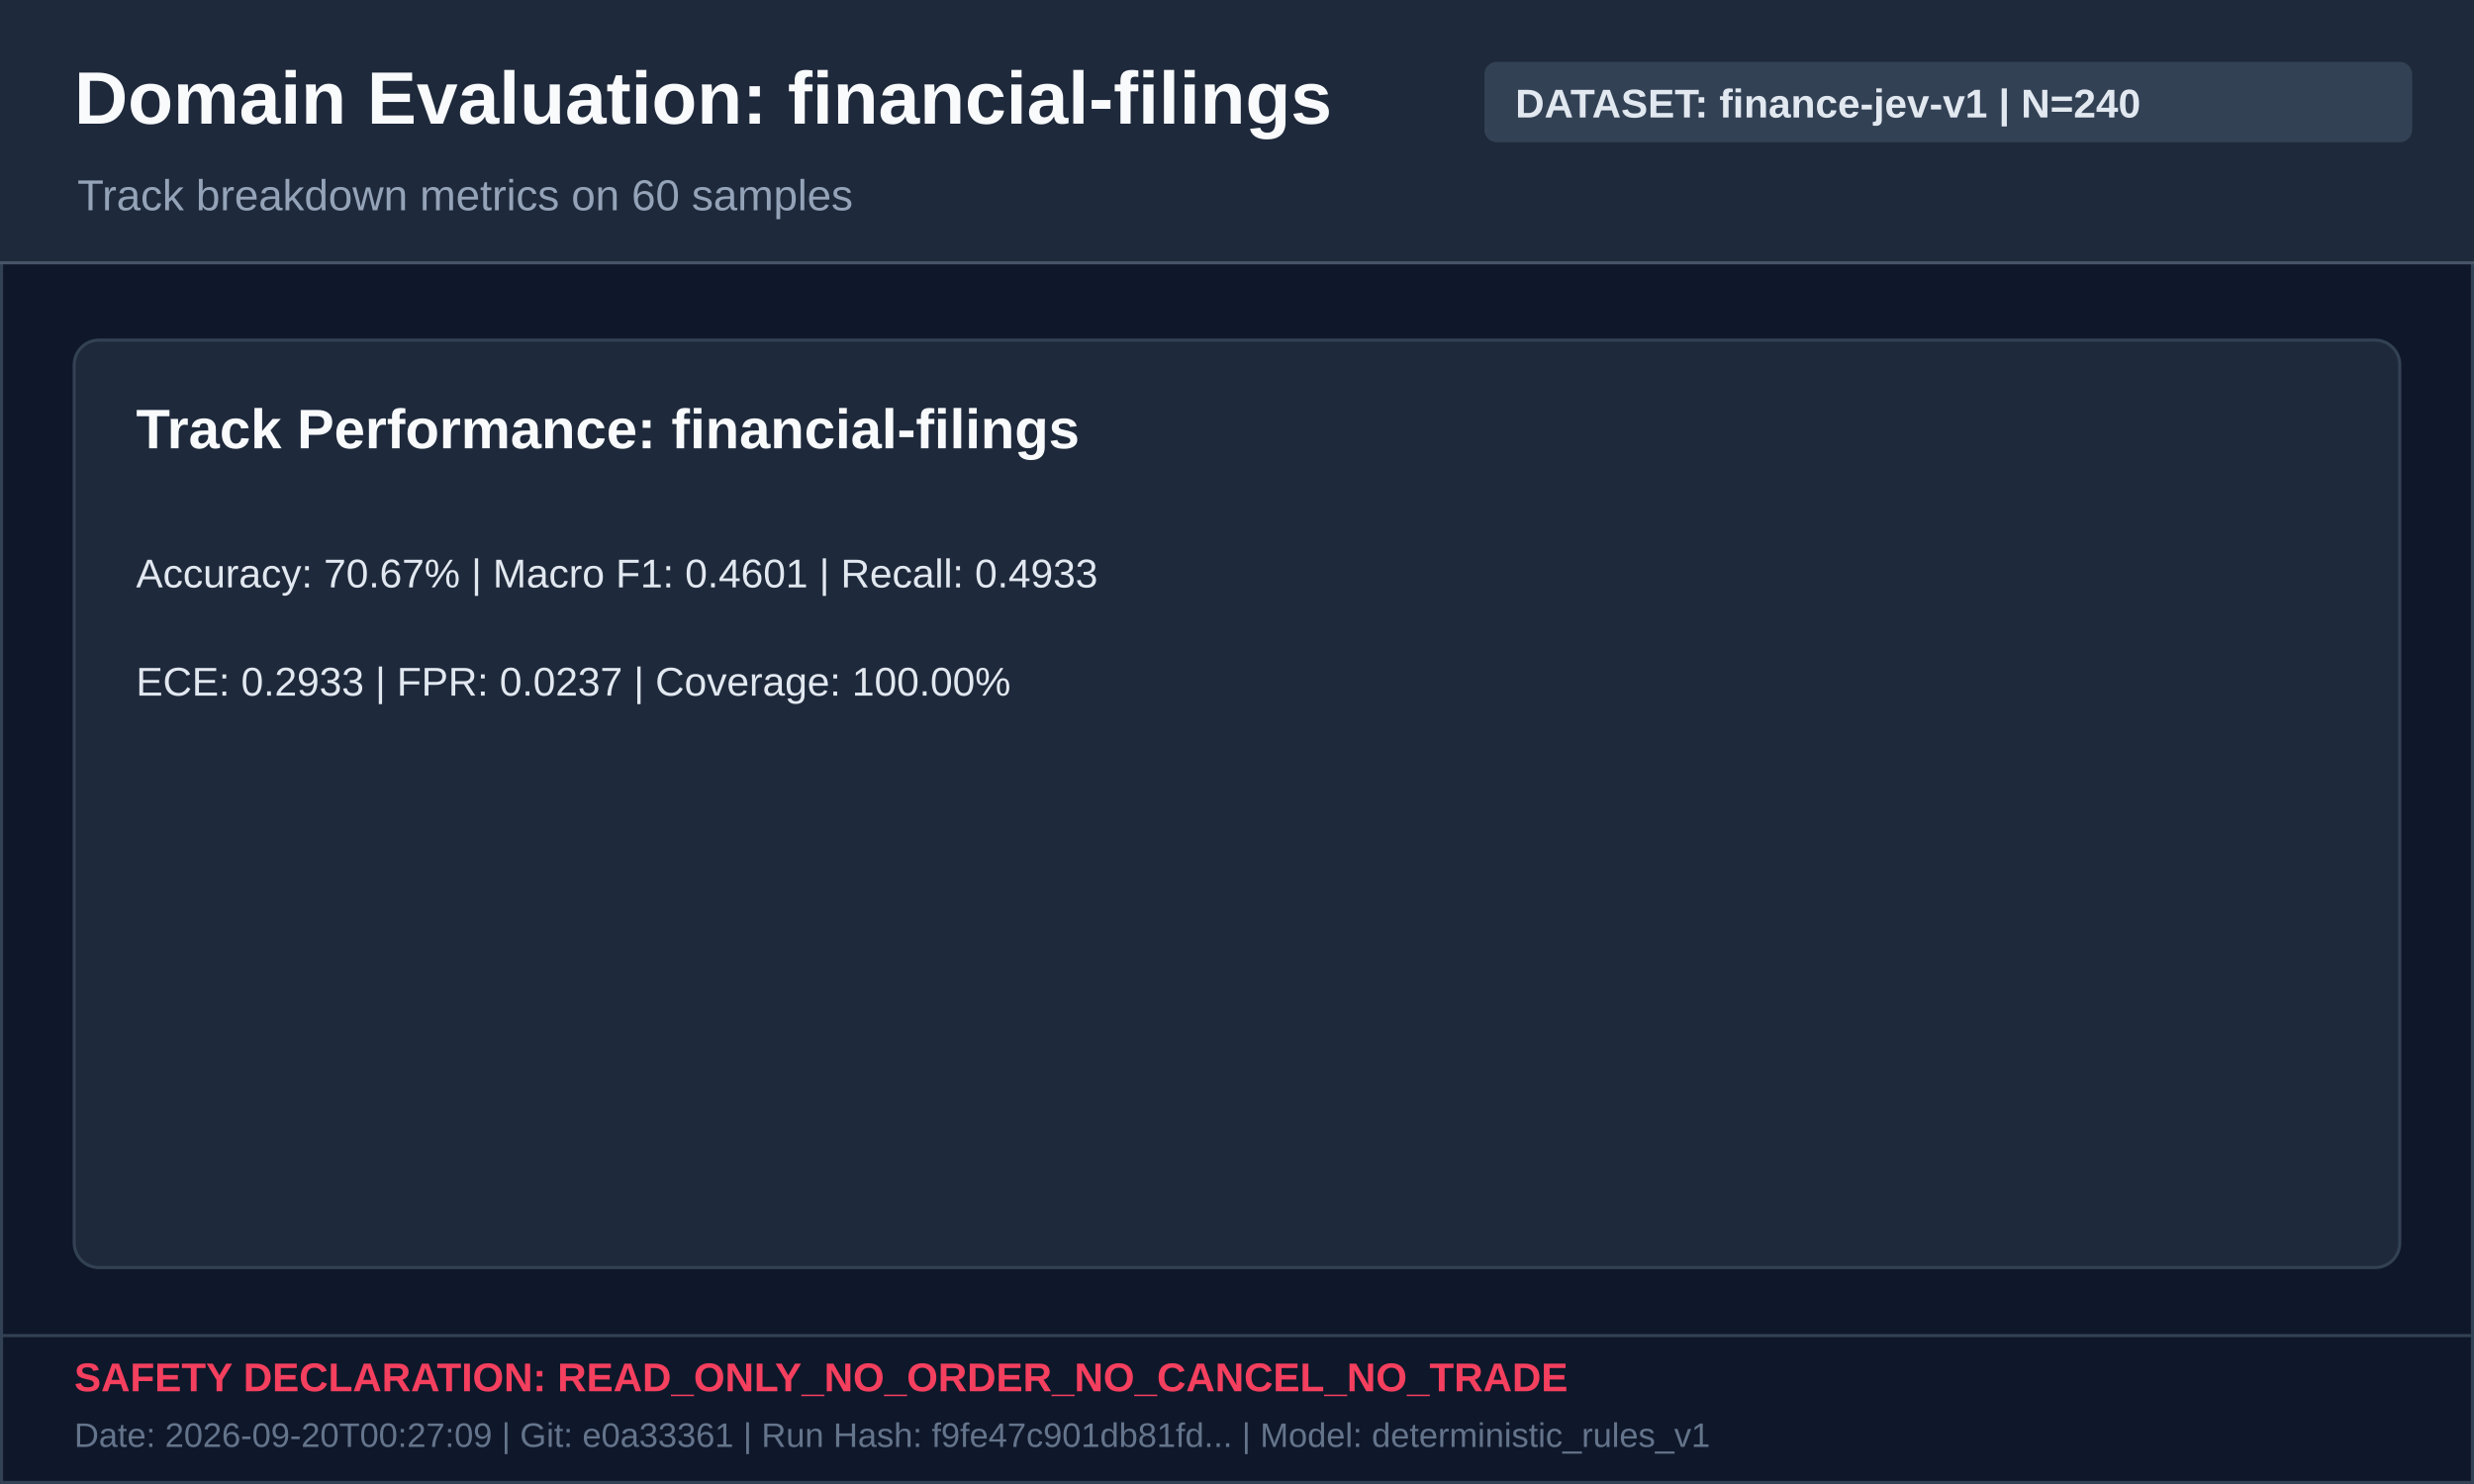
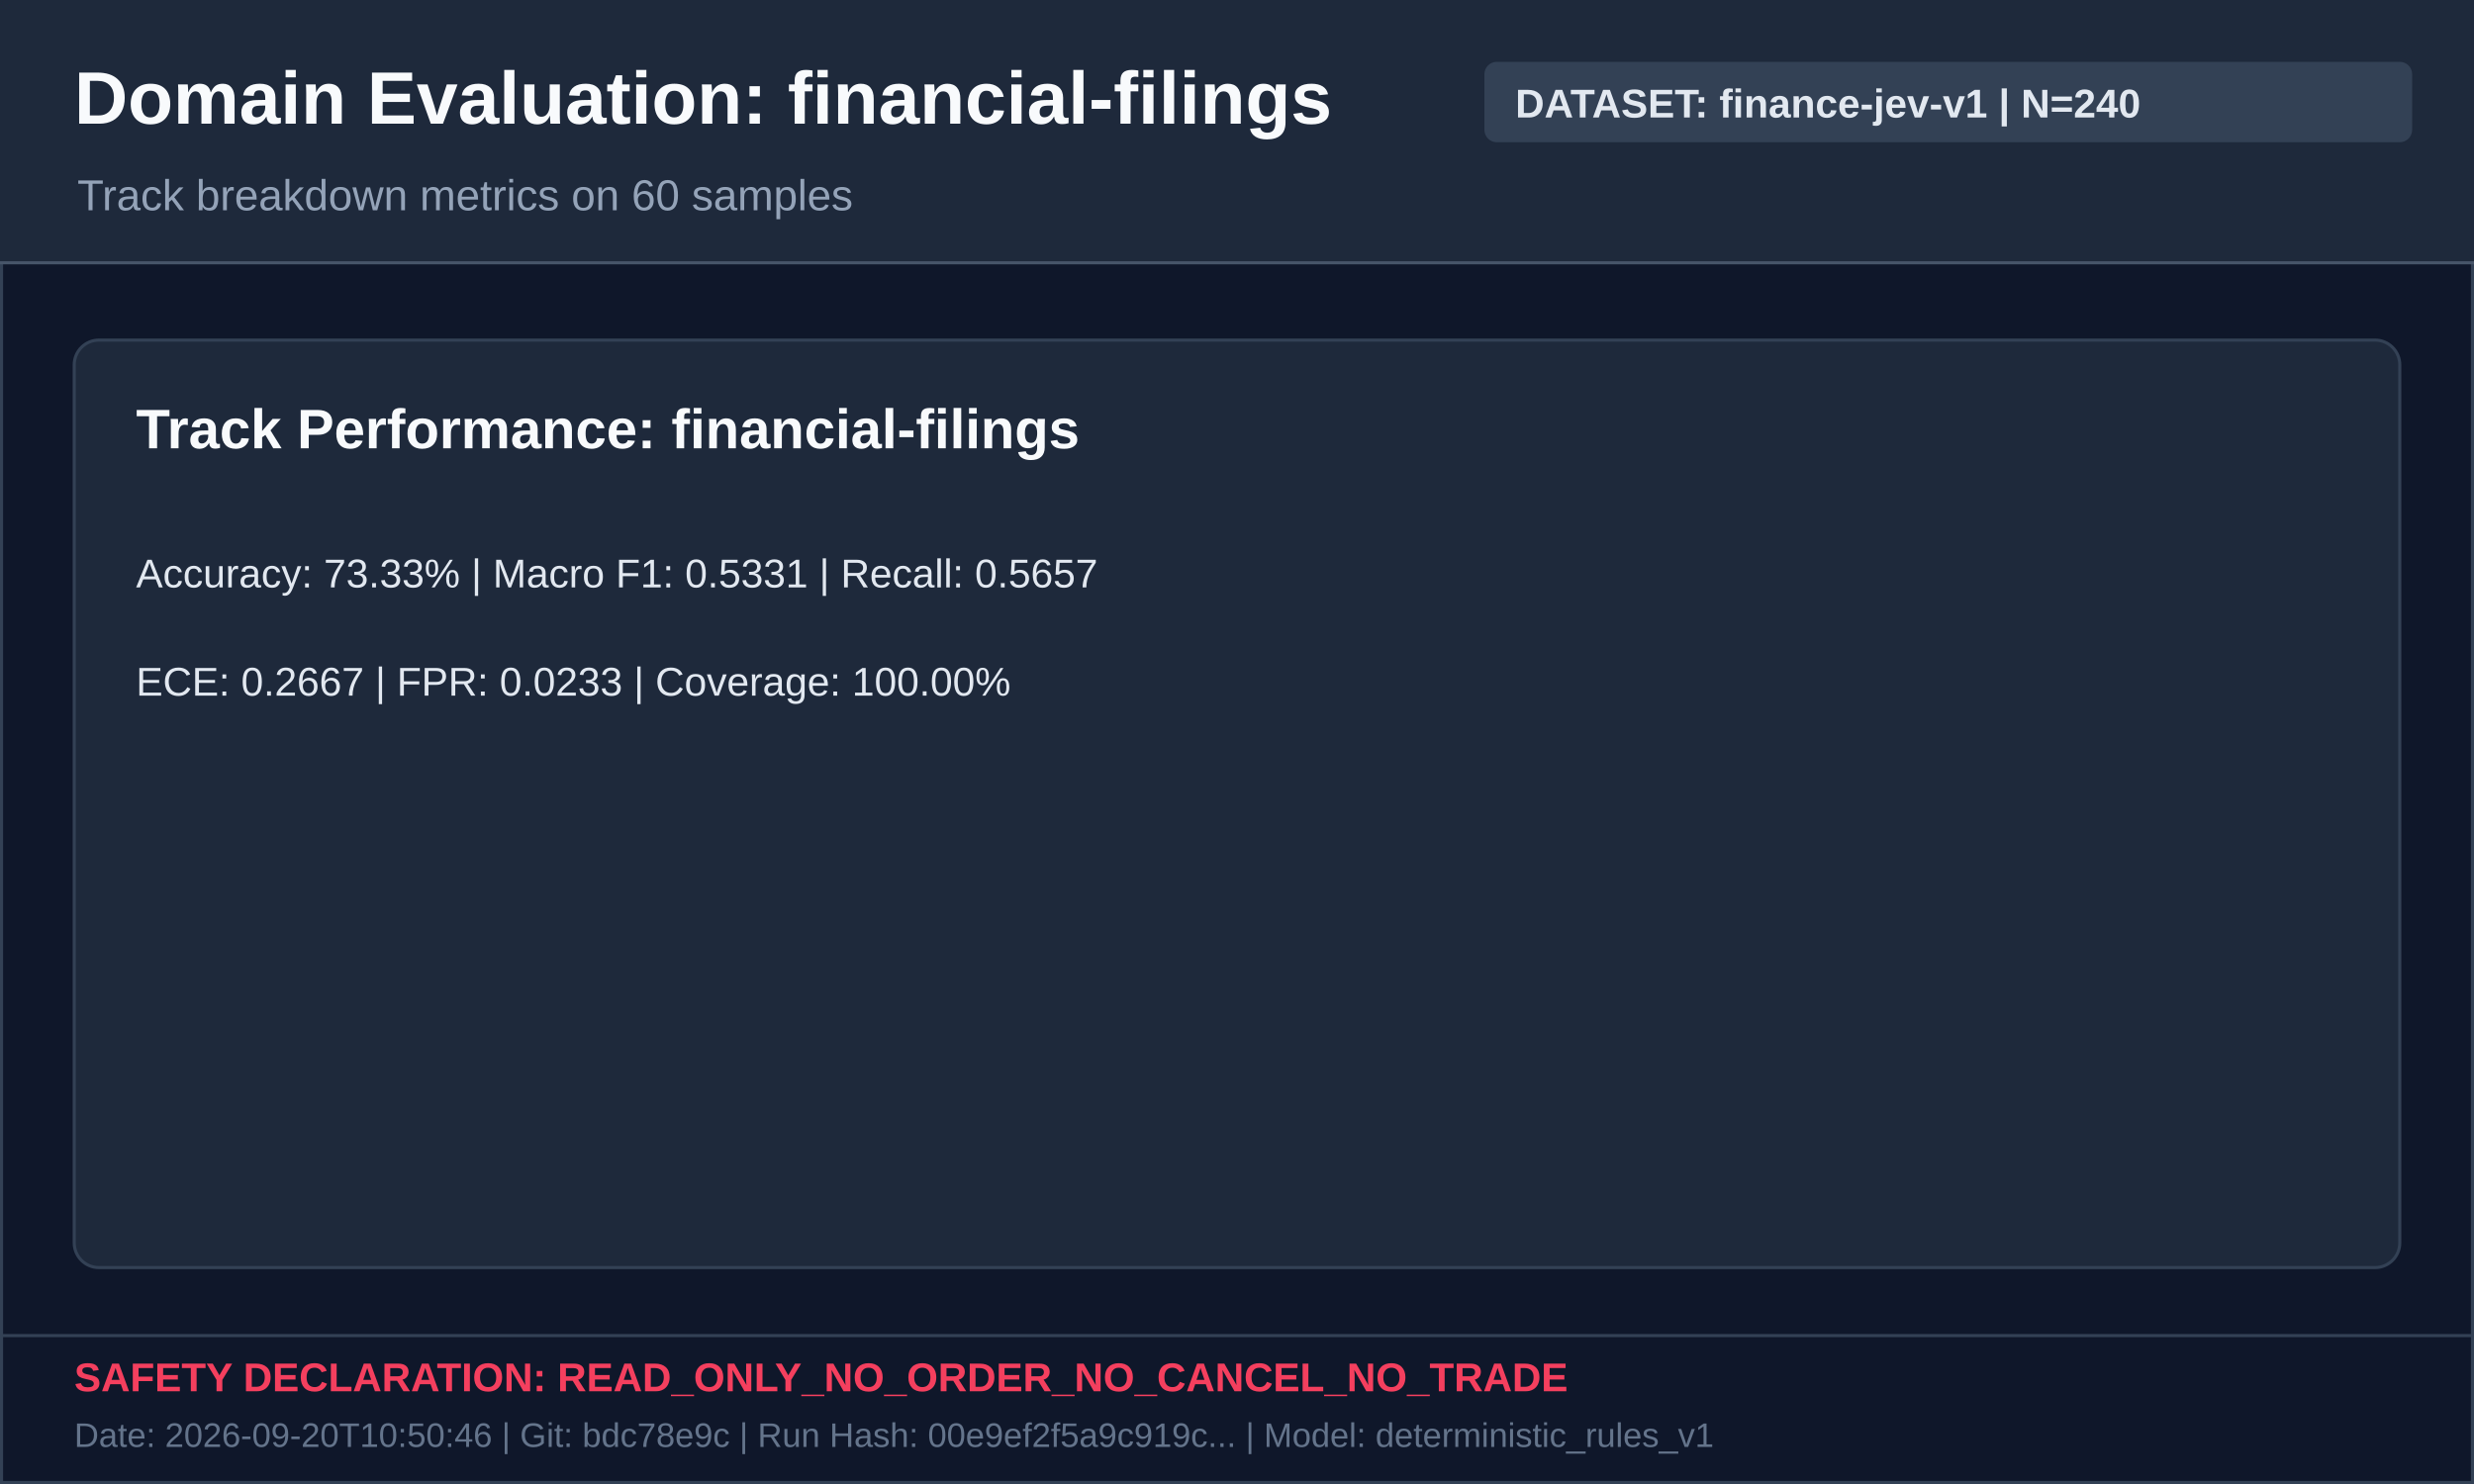
<svg xmlns="http://www.w3.org/2000/svg" width="800" height="480" viewBox="0 0 800 480">
  <style>
    .title { font-family: -apple-system, BlinkMacSystemFont, 'Segoe UI', Arial, sans-serif; font-size: 24px; font-weight: bold; fill: #f8fafc; }
    .subtitle { font-family: -apple-system, BlinkMacSystemFont, 'Segoe UI', Arial, sans-serif; font-size: 14px; fill: #94a3b8; }
    .heading { font-family: -apple-system, BlinkMacSystemFont, 'Segoe UI', Arial, sans-serif; font-size: 18px; font-weight: bold; fill: #f8fafc; }
    .body { font-family: -apple-system, BlinkMacSystemFont, 'Segoe UI', Arial, sans-serif; font-size: 13px; fill: #e2e8f0; }
    .meta { font-family: -apple-system, BlinkMacSystemFont, 'Segoe UI', Arial, sans-serif; font-size: 11px; fill: #64748b; }
    .safety { font-family: -apple-system, BlinkMacSystemFont, 'Segoe UI', Arial, sans-serif; font-size: 13px; font-weight: bold; fill: #f43f5e; }
  </style>
  <rect width="800" height="480" fill="#0f172a" stroke="#334155" stroke-width="2" />
  <rect width="800" height="85" fill="#1e293b" />
  <line x1="0" y1="85" x2="800" y2="85" stroke="#475569" stroke-width="1" />
  <rect x="480" y="20" width="300" height="26" rx="4" fill="#334155" />
  <text x="490" y="38" class="body" font-weight="bold">DATASET: finance-jev-v1 | N=240</text>
  <text x="24" y="40" class="title">Domain Evaluation: financial-filings</text>
  <text x="25" y="68" class="subtitle">Track breakdown metrics on 60 samples</text>
  <rect x="24" y="110" width="752" height="300" rx="8" fill="#1e293b" stroke="#334155" />
  <text x="44" y="145" class="heading">Track Performance: financial-filings</text>
-   <text x="44" y="190" class="body">Accuracy: 70.67%  |  Macro F1: 0.4601  |  Recall: 0.4933</text>
-   <text x="44" y="225" class="body">ECE: 0.2933  |  FPR: 0.0237  |  Coverage: 100.00%</text>
+   <text x="44" y="190" class="body">Accuracy: 73.33%  |  Macro F1: 0.5331  |  Recall: 0.5657</text>
+   <text x="44" y="225" class="body">ECE: 0.2667  |  FPR: 0.0233  |  Coverage: 100.00%</text>
  <line x1="0" y1="432" x2="800" y2="432" stroke="#334155" stroke-width="1" />
  <text x="24" y="450" class="safety">SAFETY DECLARATION: READ_ONLY_NO_ORDER_NO_CANCEL_NO_TRADE</text>
-   <text x="24" y="468" class="meta">Date: 2026-09-20T00:27:09 | Git: e0a33361 | Run Hash: f9fe47c901db81fd... | Model: deterministic_rules_v1</text>
+   <text x="24" y="468" class="meta">Date: 2026-09-20T10:50:46 | Git: bdc78e9c | Run Hash: 00e9ef2f5a9c919c... | Model: deterministic_rules_v1</text>
</svg>
